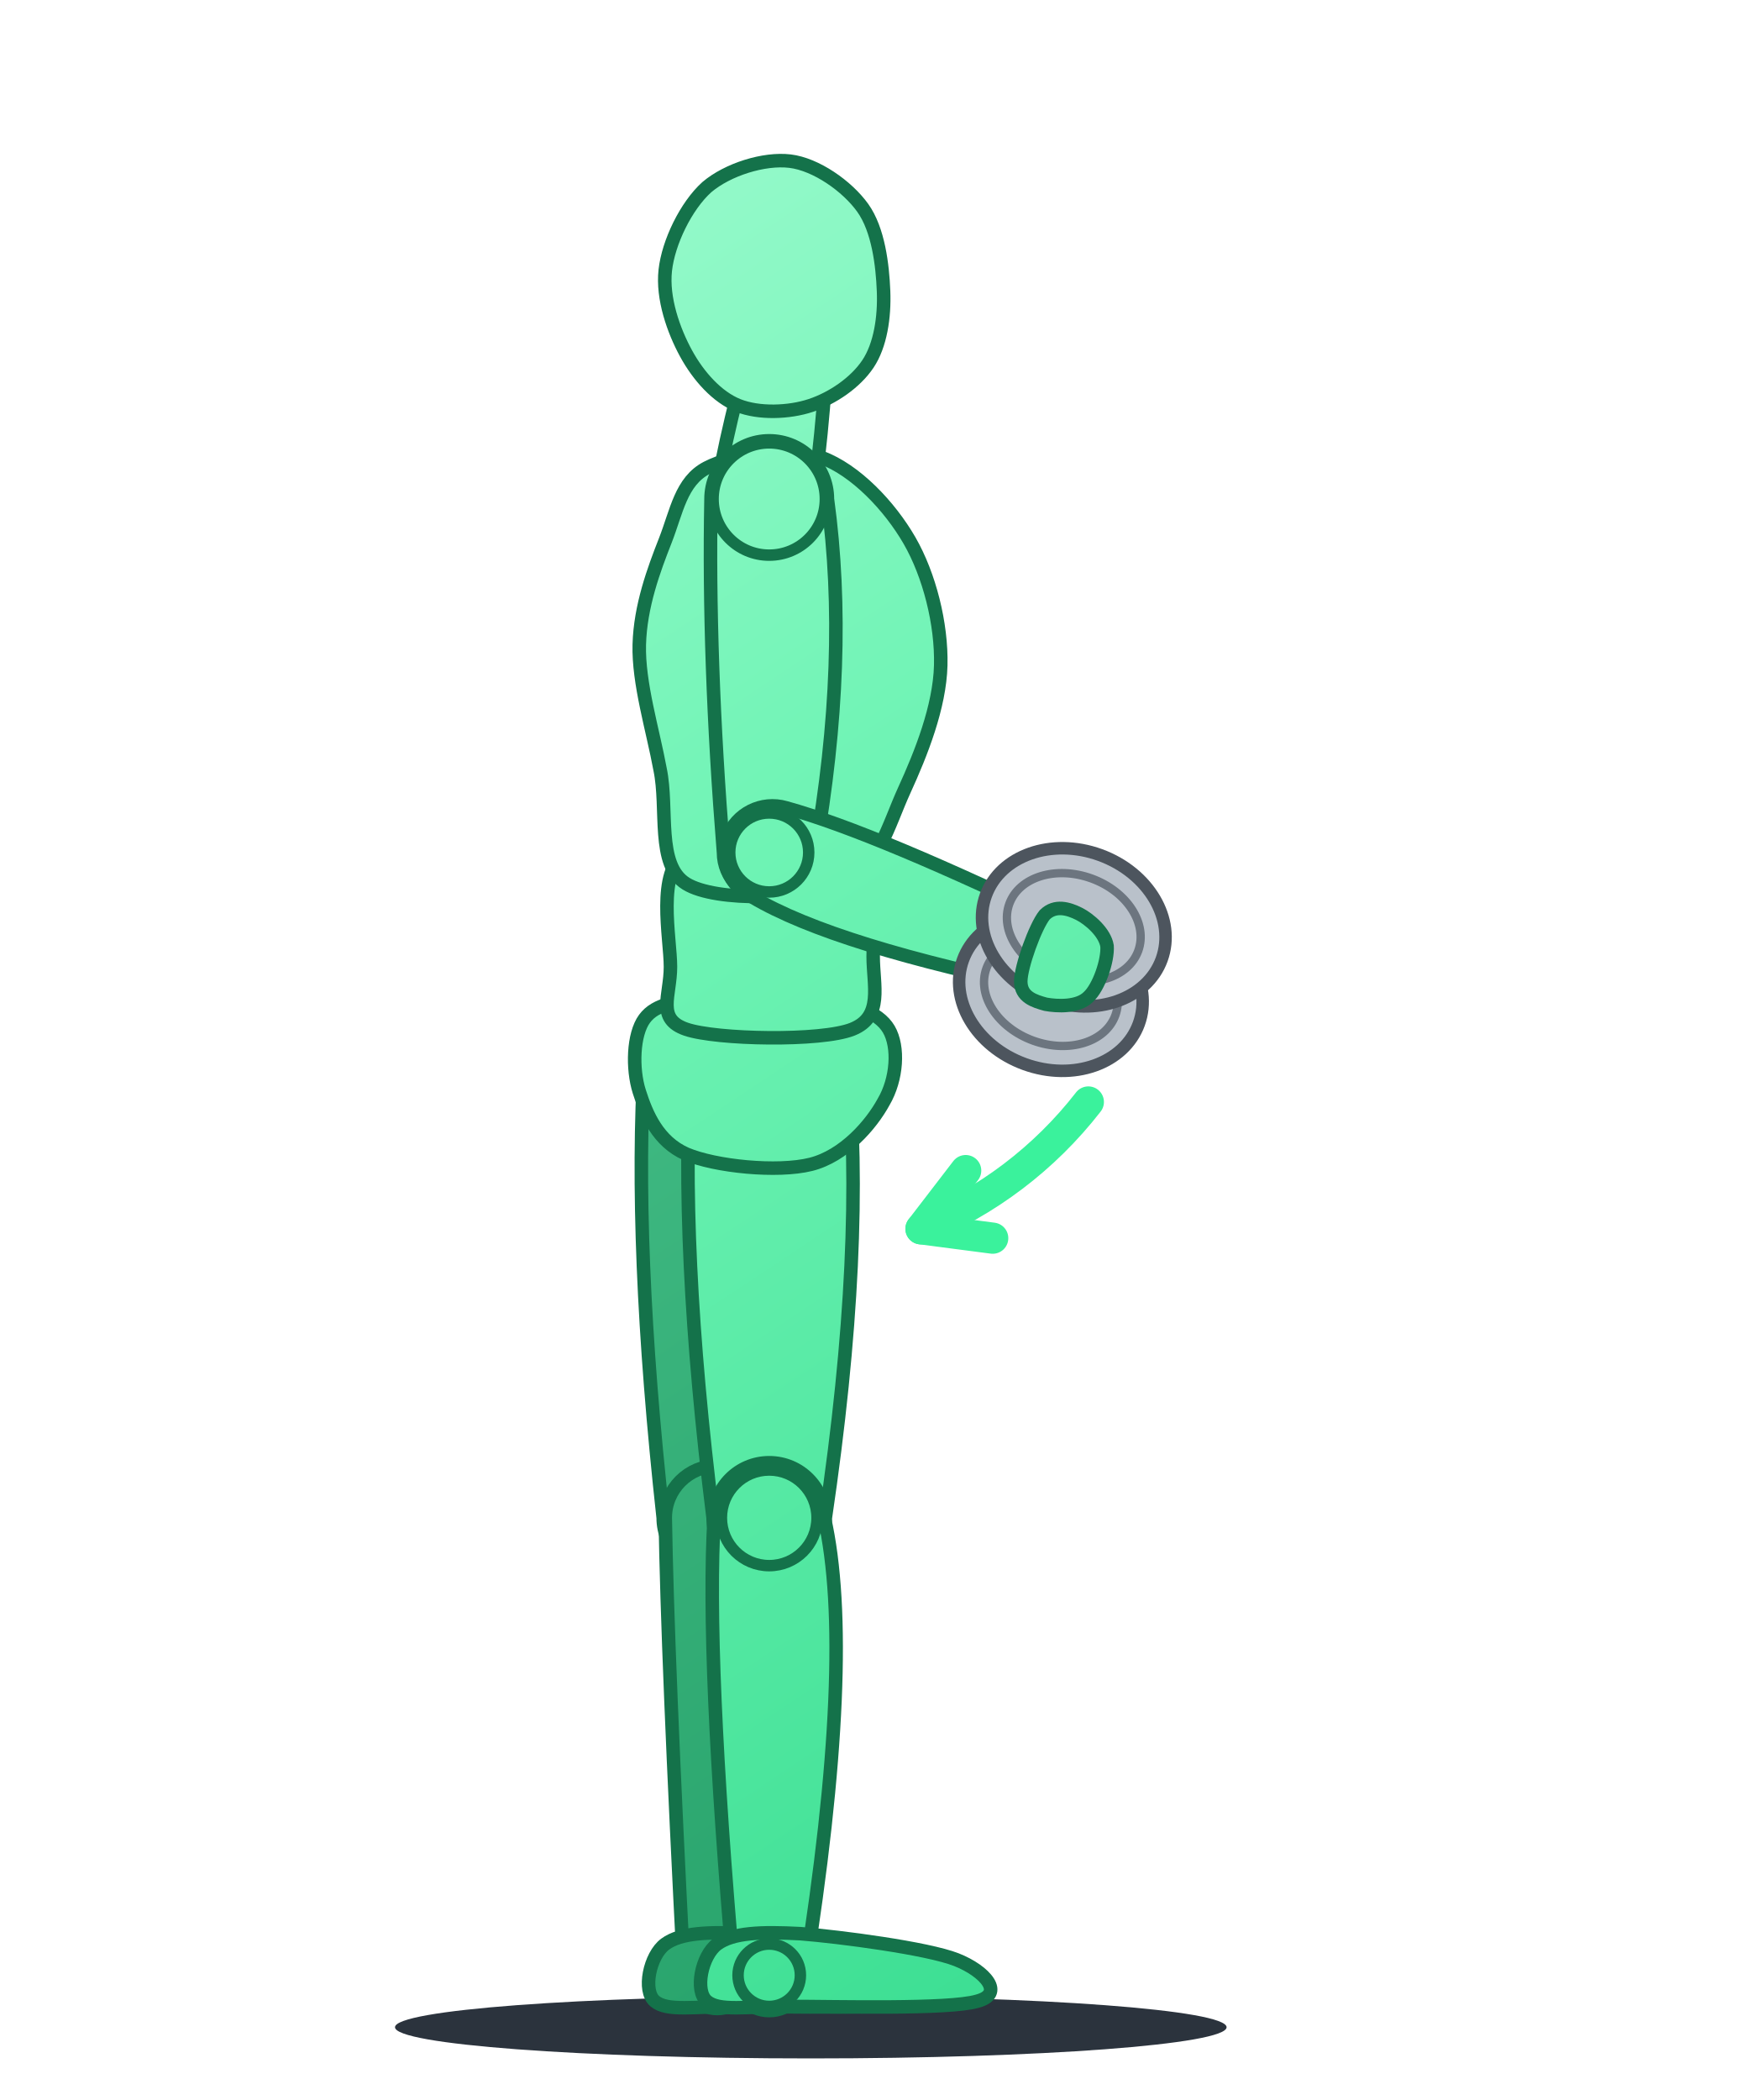
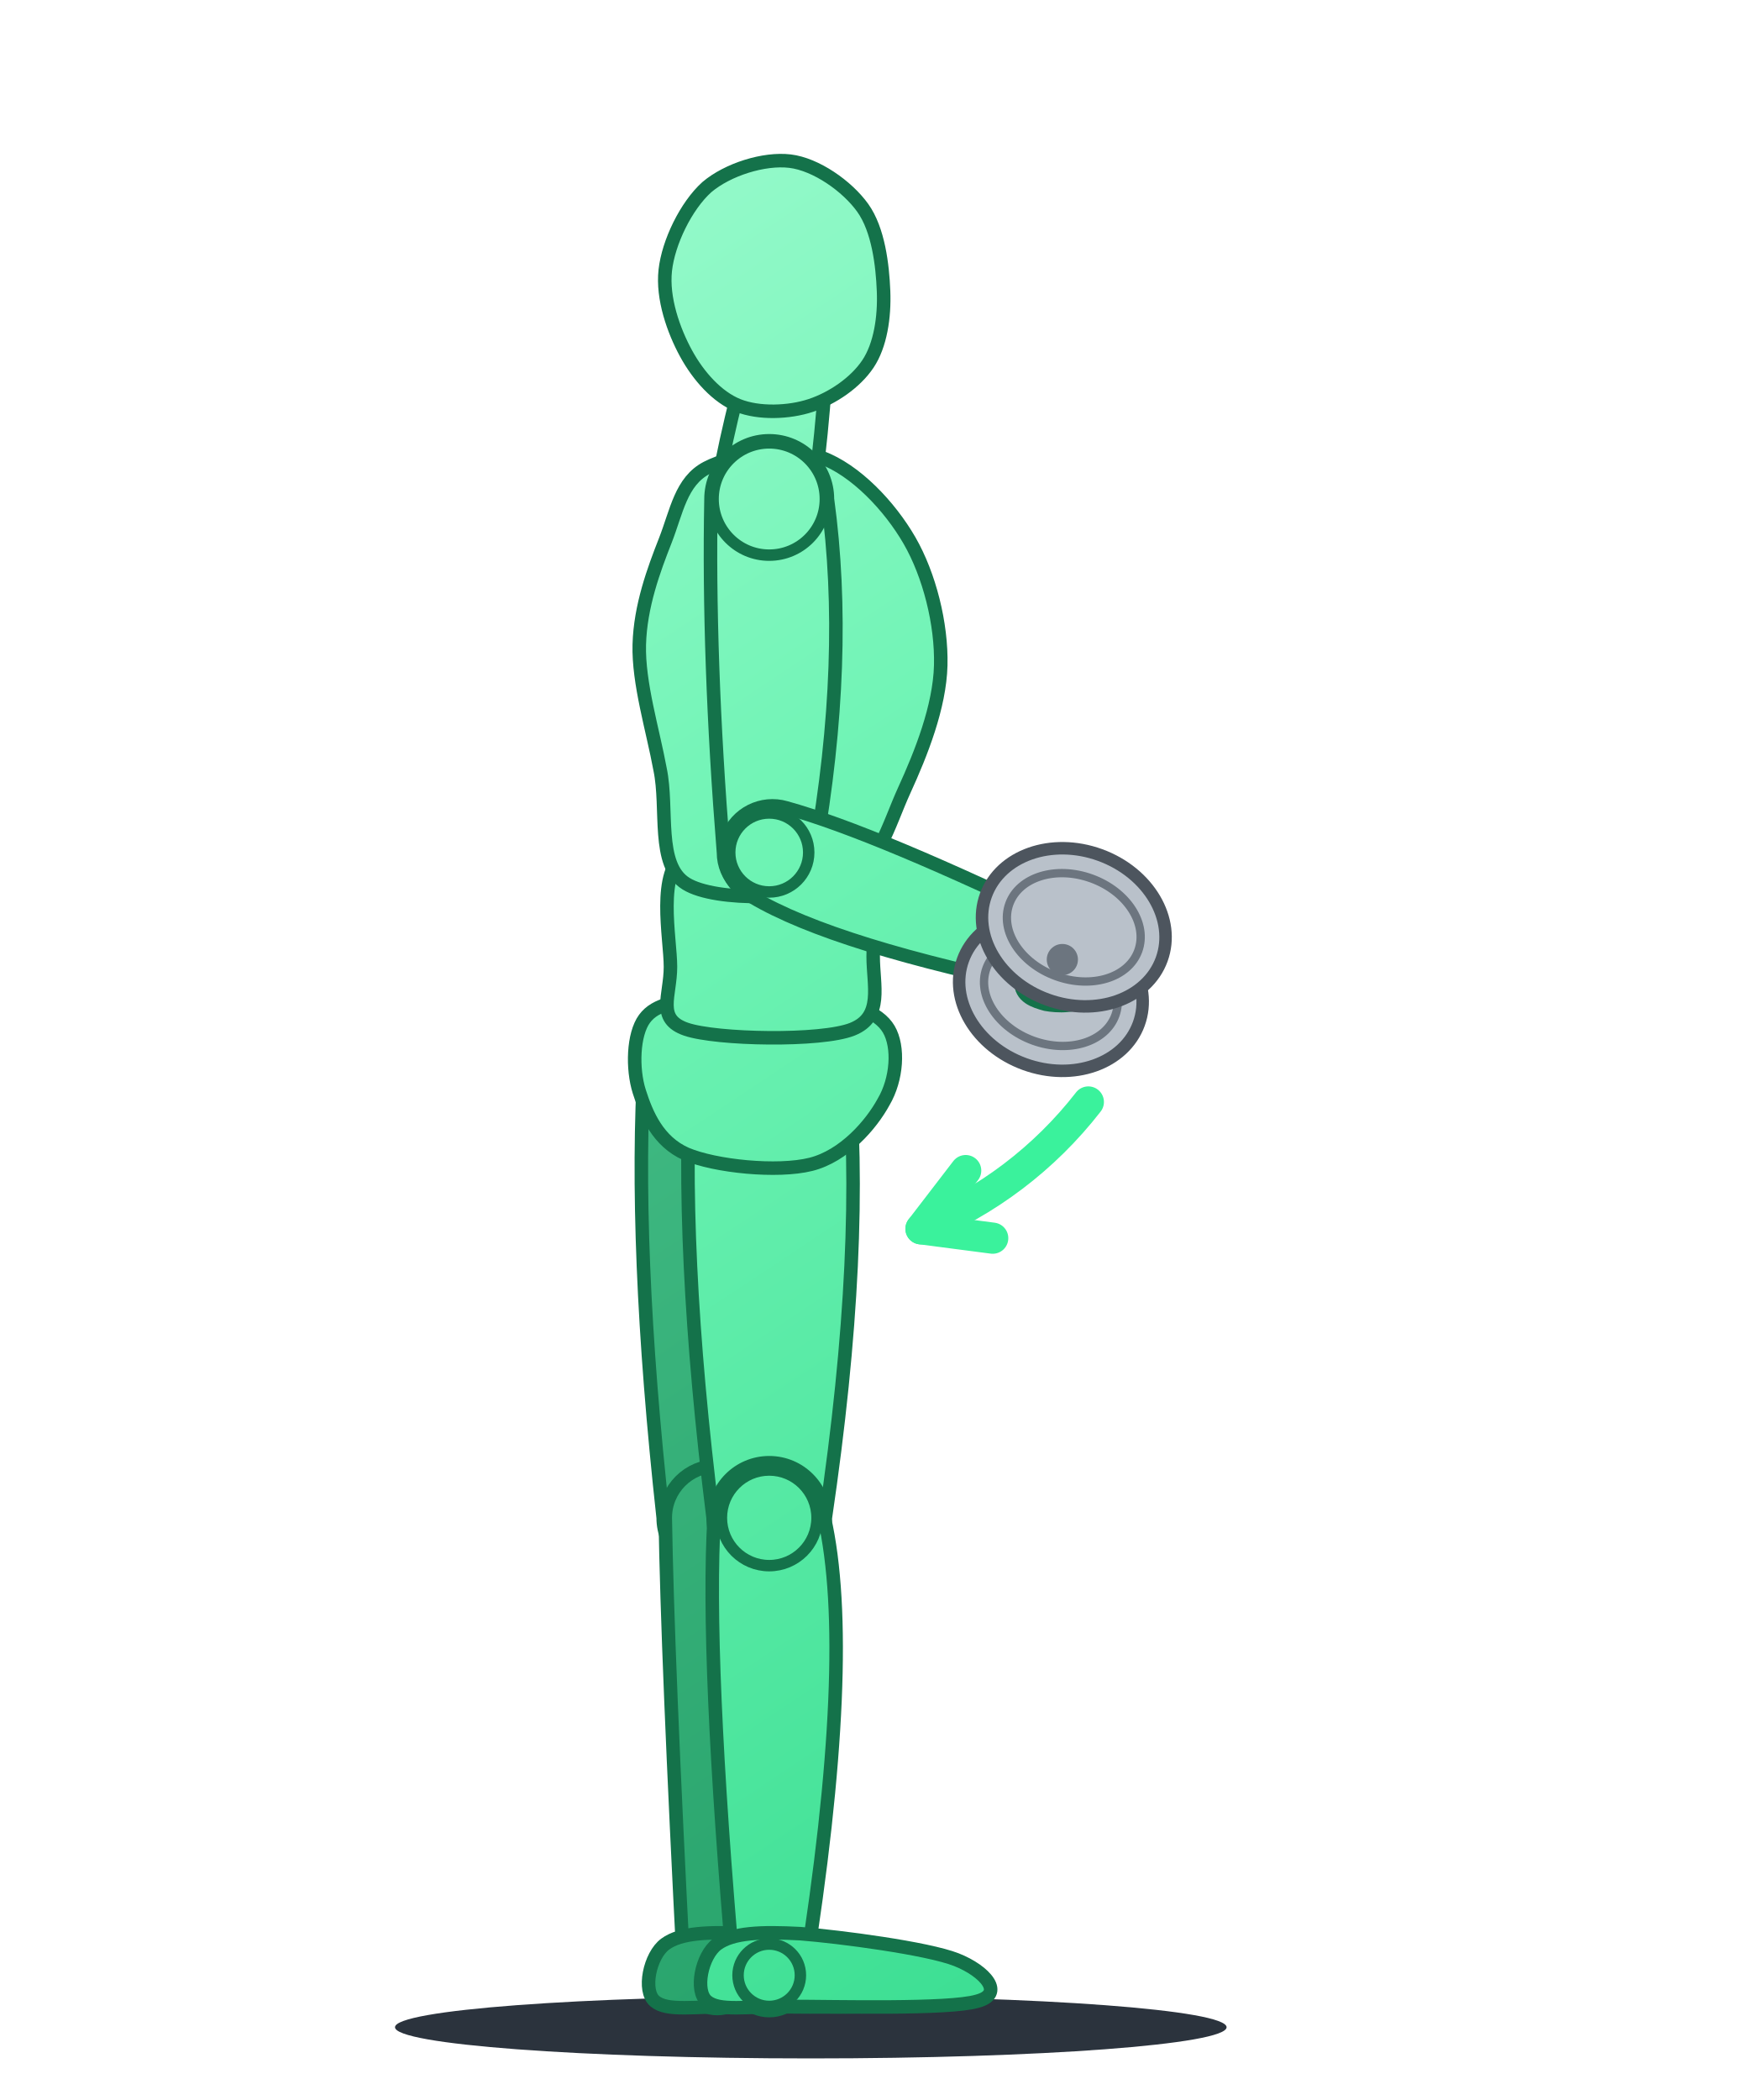
<svg xmlns="http://www.w3.org/2000/svg" class="guide-figure" viewBox="44 30 168 202" role="img" aria-label="Dumbbell curl, Lower: Lower it slowly, turning your palm back towards your thigh, all the way to a long arm.">
  <defs>
    <linearGradient id="dumbbell-curl-lower-mint" gradientUnits="userSpaceOnUse" x1="44" y1="30" x2="178.4" y2="232">
      <stop offset="0" stop-color="#b4ffdc" />
      <stop offset="0.45" stop-color="#6ef3b4" />
      <stop offset="1" stop-color="#2fd98a" />
    </linearGradient>
    <linearGradient id="dumbbell-curl-lower-far" gradientUnits="userSpaceOnUse" x1="44" y1="30" x2="178.4" y2="232">
      <stop offset="0" stop-color="#5fd6a0" />
      <stop offset="1" stop-color="#1e9a62" />
    </linearGradient>
  </defs>
  <ellipse class="g-ground" cx="122" cy="225" rx="40" ry="3" fill="#2b333d" />
  <path class="g-body" d="M106 132 Q104.9 149.6 107.8 176 A5.2 5.2 0 0 0 118.2 176 Q121.7 149.6 120 132 A7 7 0 0 0 106 132 Z" fill="url(#dumbbell-curl-lower-far)" stroke="#14724a" stroke-width="1.3" stroke-linejoin="round" />
  <path class="g-body" d="M108 176 Q108.2 189.2 109.8 220 A3.2 3.2 0 0 0 116.2 220 Q120.4 189.2 118 176 A5 5 0 0 0 108 176 Z" fill="url(#dumbbell-curl-lower-far)" stroke="#14724a" stroke-width="1.3" stroke-linejoin="round" />
  <path class="g-body" d="M108 217 C109.5 215.9 112.2 215.8 116 216 C119.8 216.3 128.2 217.4 131 218.5 C133.8 219.6 135.7 221.8 133 222.5 C130.3 223.3 119.3 223 115 223 C110.7 223 108.2 223.5 107 222.5 C105.8 221.5 106.5 218.1 108 217 Z" fill="url(#dumbbell-curl-lower-far)" stroke="#14724a" stroke-width="1.3" stroke-linejoin="round" />
  <path class="g-body" d="M110.5 132 Q109.3 149.6 112.6 176 A5.4 5.4 0 0 0 123.4 176 Q127.3 149.6 125.5 132 A7.5 7.5 0 0 0 110.5 132 Z" fill="url(#dumbbell-curl-lower-mint)" stroke="#14724a" stroke-width="1.3" stroke-linejoin="round" />
  <path class="g-body" d="M112.7 176 Q111.9 189.2 114.6 220 A3.4 3.4 0 0 0 121.4 220 Q126.3 189.2 123.3 176 A5.3 5.3 0 0 0 112.7 176 Z" fill="url(#dumbbell-curl-lower-mint)" stroke="#14724a" stroke-width="1.3" stroke-linejoin="round" />
  <path class="g-body" d="M113 217 C114.5 215.9 117.2 215.8 121 216 C124.8 216.3 133.2 217.4 136 218.5 C138.8 219.6 140.7 221.8 138 222.5 C135.3 223.3 124.3 223 120 223 C115.7 223 113.2 223.5 112 222.5 C110.8 221.5 111.5 218.1 113 217 Z" fill="url(#dumbbell-curl-lower-mint)" stroke="#14724a" stroke-width="1.3" stroke-linejoin="round" />
  <circle class="g-joint" cx="118" cy="220" r="3" fill="url(#dumbbell-curl-lower-mint)" stroke="#14724a" stroke-width="1.1" />
  <circle class="g-joint" cx="118" cy="176" r="4.6" fill="url(#dumbbell-curl-lower-mint)" stroke="#14724a" stroke-width="1.1" />
  <path class="g-body" d="M106 128 C104.9 129.5 104.8 132.8 105.5 135 C106.2 137.2 107.3 139.8 110 141 C112.8 142.2 118.8 142.8 122 142 C125.2 141.2 127.8 138.2 129 136 C130.3 133.8 130.5 130.7 129.5 129 C128.5 127.3 125.9 126.5 123 126 C120.1 125.5 114.8 125.7 112 126 C109.2 126.3 107.1 126.5 106 128 Z" fill="url(#dumbbell-curl-lower-mint)" stroke="#14724a" stroke-width="1.3" stroke-linejoin="round" />
  <path class="g-body" d="M110 112 C107.1 113.8 108.5 120.2 108.5 123 C108.5 125.8 107.1 128 110 129 C112.9 130 123 130.2 126 129 C129 127.8 128 124.8 128 122 C128 119.2 129 113.7 126 112 C123 110.3 112.9 110.2 110 112 Z" fill="url(#dumbbell-curl-lower-mint)" stroke="#14724a" stroke-width="1.3" stroke-linejoin="round" />
  <path class="g-body" d="M108 82 C106.9 84.8 105.6 88.3 105.5 92 C105.4 95.7 106.8 100.2 107.5 104 C108.3 107.8 107.1 113.2 110 115 C112.9 116.8 121.5 116.5 125 115 C128.5 113.5 129.4 109.5 131 106 C132.6 102.5 134.4 98 134.5 94 C134.6 90 133.4 85.3 131.5 82 C129.6 78.7 126.3 75.2 123 74 C119.8 72.8 114.5 73.7 112 75 C109.5 76.3 109.1 79.2 108 82 Z" fill="url(#dumbbell-curl-lower-mint)" stroke="#14724a" stroke-width="1.3" stroke-linejoin="round" />
  <path class="g-body" d="M122.5 75.8 Q123 72.1 123.4 66.7 A4 4 0 0 0 115.6 65.3 Q114.2 70.7 113.5 74.2 A4.6 4.6 0 0 0 122.5 75.8 Z" fill="url(#dumbbell-curl-lower-mint)" stroke="#14724a" stroke-width="1.3" stroke-linejoin="round" />
  <path class="g-body" d="M110 64 C108.8 61.8 107.7 58.7 108 56 C108.3 53.3 110 49.8 112 48 C114 46.3 117.5 45.2 120 45.5 C122.5 45.8 125.5 47.9 127 50 C128.5 52.1 128.9 55.5 129 58 C129.1 60.5 128.7 63.2 127.5 65 C126.3 66.8 124.1 68.3 122 69 C119.9 69.7 117 69.8 115 69 C113 68.2 111.2 66.2 110 64 Z" fill="url(#dumbbell-curl-lower-mint)" stroke="#14724a" stroke-width="1.3" stroke-linejoin="round" />
  <path class="g-body" d="M112.4 78 Q112.1 93.3 113.6 112 A4.4 4.4 0 0 0 122.4 112 Q125.7 93.3 123.6 78 A5.6 5.6 0 0 0 112.4 78 Z" fill="url(#dumbbell-curl-lower-mint)" stroke="#14724a" stroke-width="1.3" stroke-linejoin="round" />
  <circle class="g-joint" cx="118" cy="78" r="5.4" fill="url(#dumbbell-curl-lower-mint)" stroke="#14724a" stroke-width="1.1" />
  <path class="g-body" d="M116.4 116.3 Q124.3 121 145.1 125.2 A3.1 3.1 0 0 0 147.3 119.3 Q128.3 110.1 119.6 107.7 A4.6 4.6 0 0 0 116.4 116.3 Z" fill="url(#dumbbell-curl-lower-mint)" stroke="#14724a" stroke-width="1.3" stroke-linejoin="round" />
  <circle class="g-joint" cx="118" cy="112" r="3.8" fill="url(#dumbbell-curl-lower-mint)" stroke="#14724a" stroke-width="1.1" />
  <g class="g-dumbbell">
    <line class="g-handle" x1="147.3" y1="119.2" x2="145.1" y2="125.4" stroke="#8a939d" stroke-width="3.5" stroke-linecap="round" />
    <ellipse class="g-metal" cx="145.1" cy="125.4" rx="7.4" ry="9" fill="#b9c1ca" stroke="#4d555e" stroke-width="1.2" transform="rotate(-70 145.1 125.4)" />
    <ellipse cx="145.1" cy="125.4" rx="5" ry="6.6" fill="none" stroke="#6c757f" stroke-width="0.8" transform="rotate(-70 145.1 125.4)" />
+   </g>
+   <path class="g-body" d="M144.6 126.6 C145.7 126.8 147.7 126.9 148.7 125.9 C149.7 125 150.6 122.4 150.5 121 C150.3 119.7 148.8 118.4 147.8 117.9 C146.8 117.4 145.5 117 144.5 118 C143.6 119.1 142.2 123 142.2 124.4 C142.2 125.9 143.5 126.3 144.6 126.6 Z" fill="url(#dumbbell-curl-lower-mint)" stroke="#14724a" stroke-width="1.3" stroke-linejoin="round" />
+   <g class="g-dumbbell-near">
    <ellipse class="g-metal" cx="147.3" cy="119.2" rx="7.4" ry="9" fill="#b9c1ca" stroke="#4d555e" stroke-width="1.2" transform="rotate(-70 147.3 119.2)" />
    <ellipse cx="147.3" cy="119.2" rx="5" ry="6.6" fill="none" stroke="#6c757f" stroke-width="0.8" transform="rotate(-70 147.3 119.2)" />
    <circle class="g-hub" cx="146.2" cy="122.3" r="1.5" fill="#6c757f" />
  </g>
-   <path class="g-body" d="M144.6 126.6 C145.7 126.8 147.7 126.9 148.7 125.9 C149.7 125 150.6 122.4 150.5 121 C150.3 119.7 148.8 118.4 147.8 117.9 C146.8 117.4 145.5 117 144.5 118 C143.6 119.1 142.2 123 142.2 124.4 C142.2 125.9 143.5 126.3 144.6 126.6 Z" fill="url(#dumbbell-curl-lower-mint)" stroke="#14724a" stroke-width="1.3" stroke-linejoin="round" />
  <g class="g-arrow" stroke="#3af29c">
    <path d="M148.7 136 A39 39 0 0 1 132.6 148.2" fill="none" stroke-width="3" stroke-linecap="round" />
    <path d="M139.5 149.1 L132.6 148.2 L136.9 142.6" fill="none" stroke-width="3" stroke-linecap="round" stroke-linejoin="round" />
  </g>
</svg>
